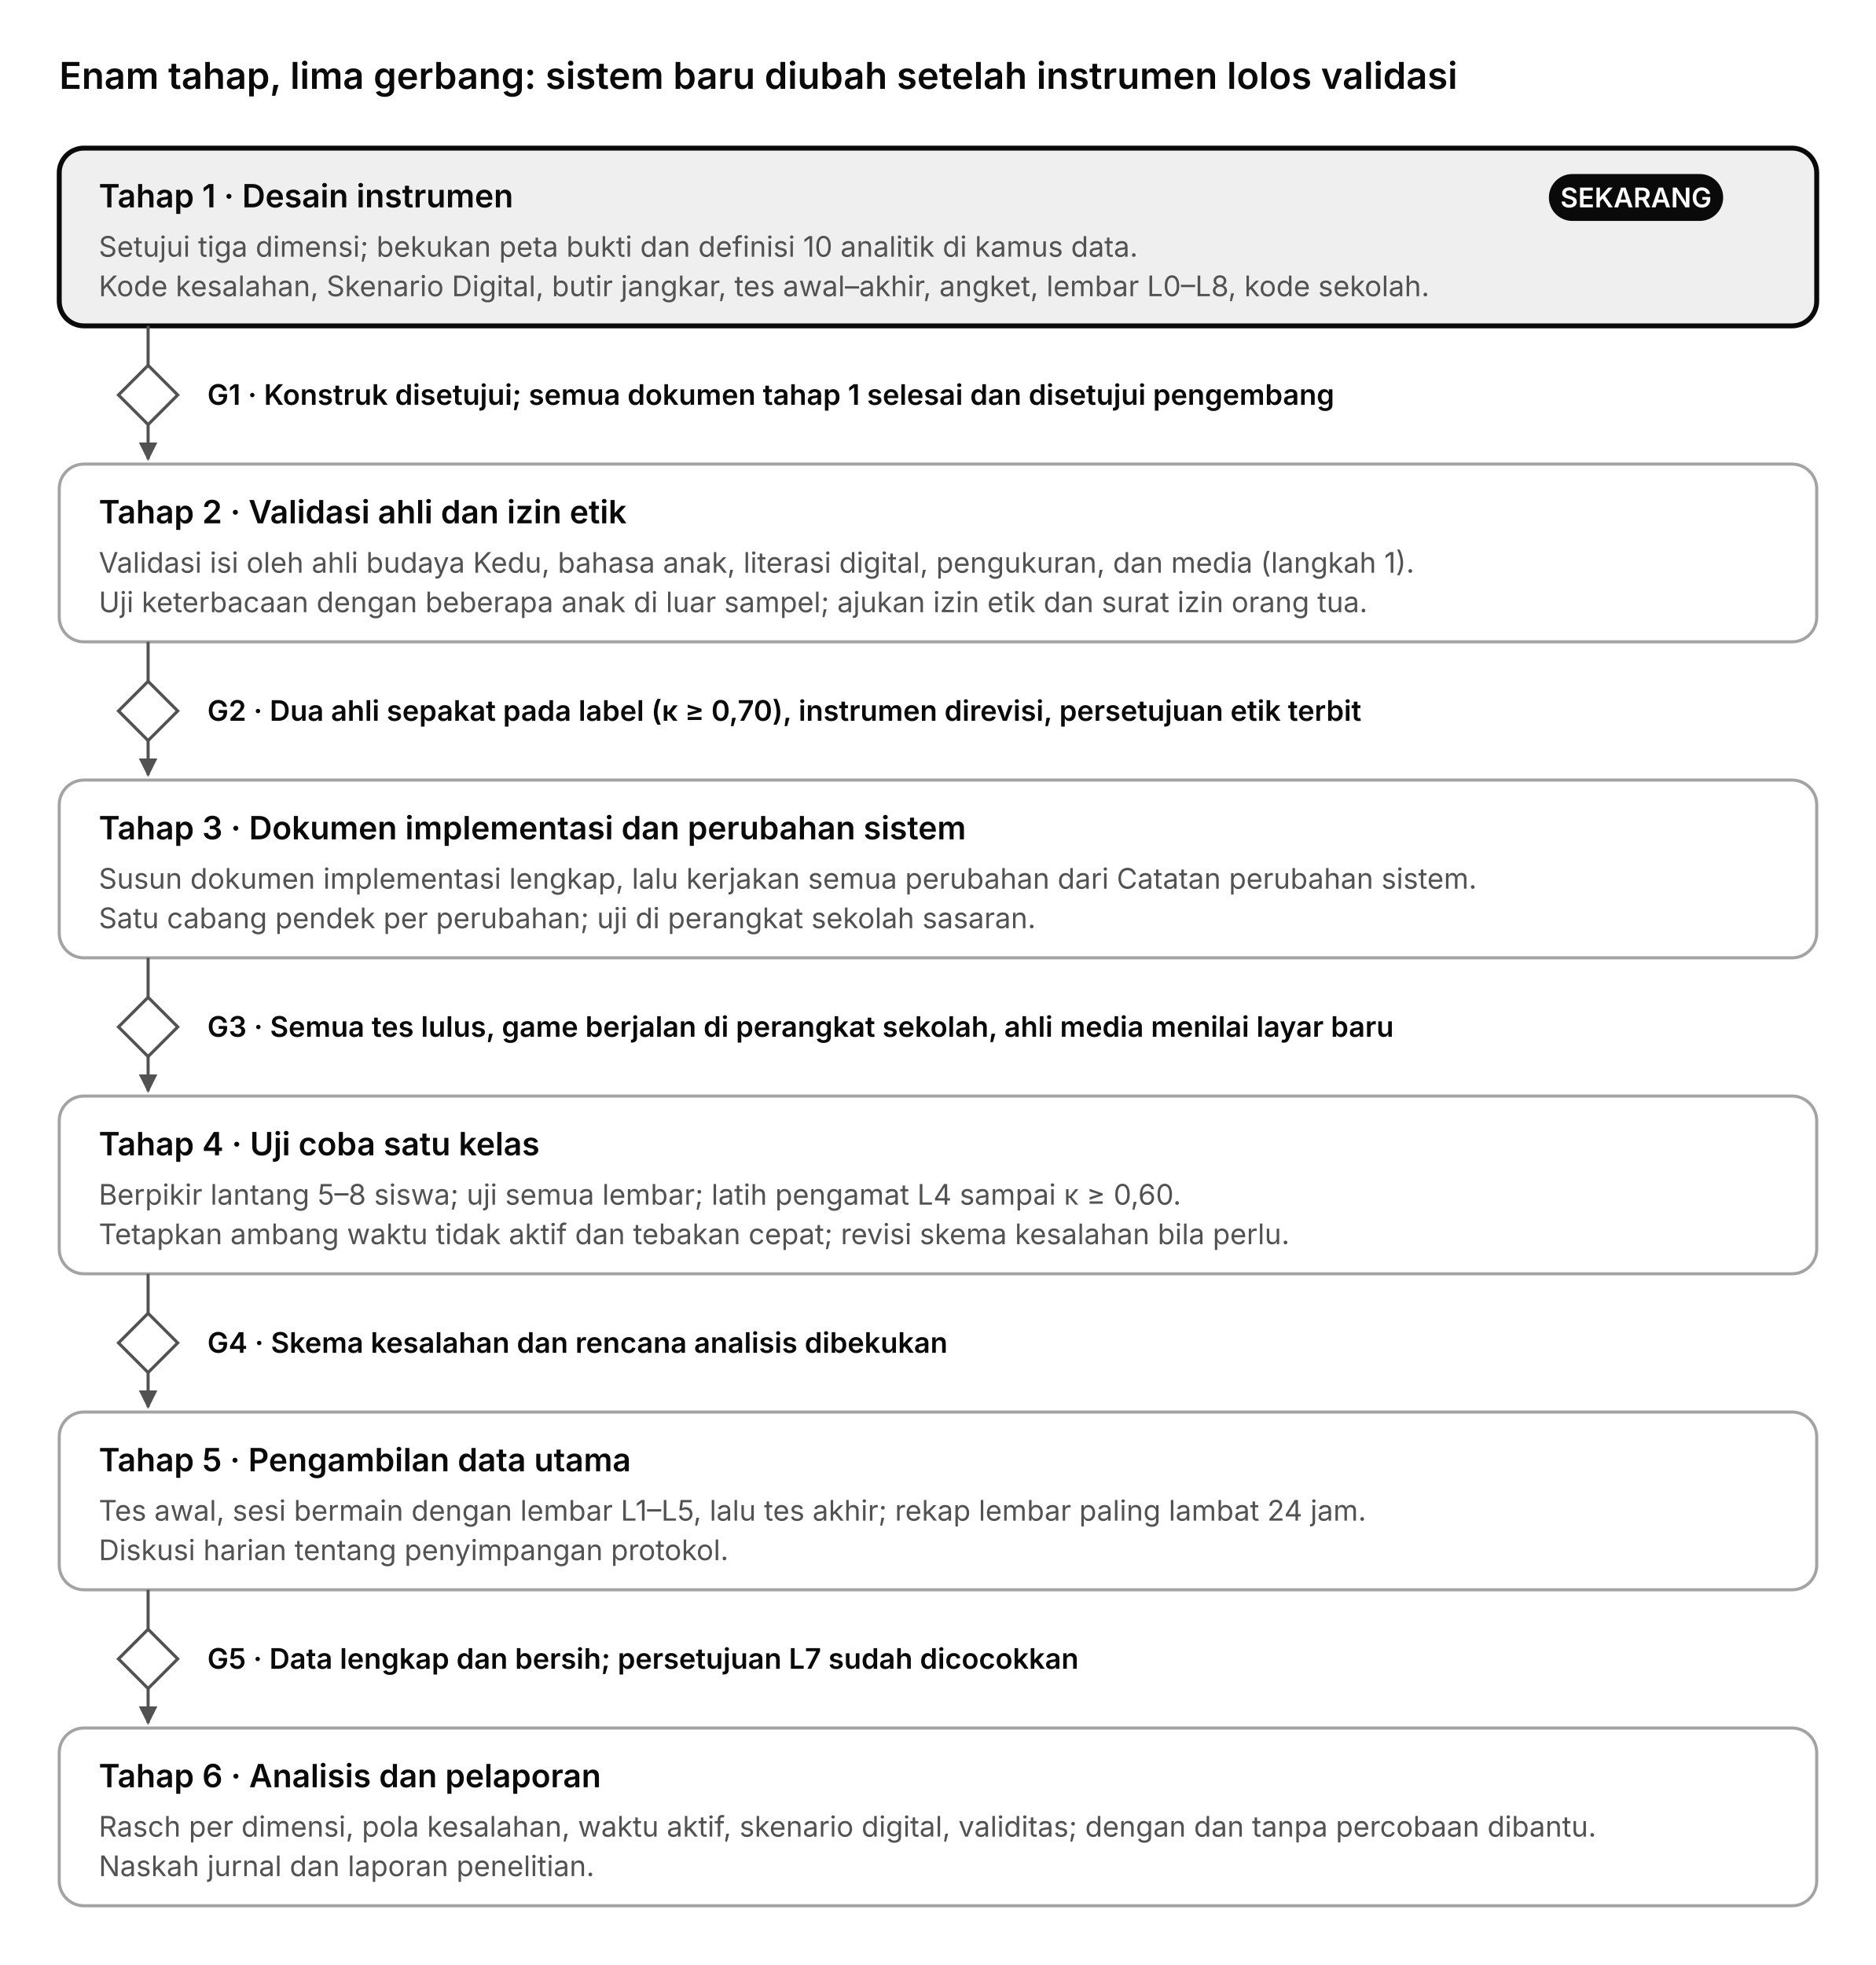
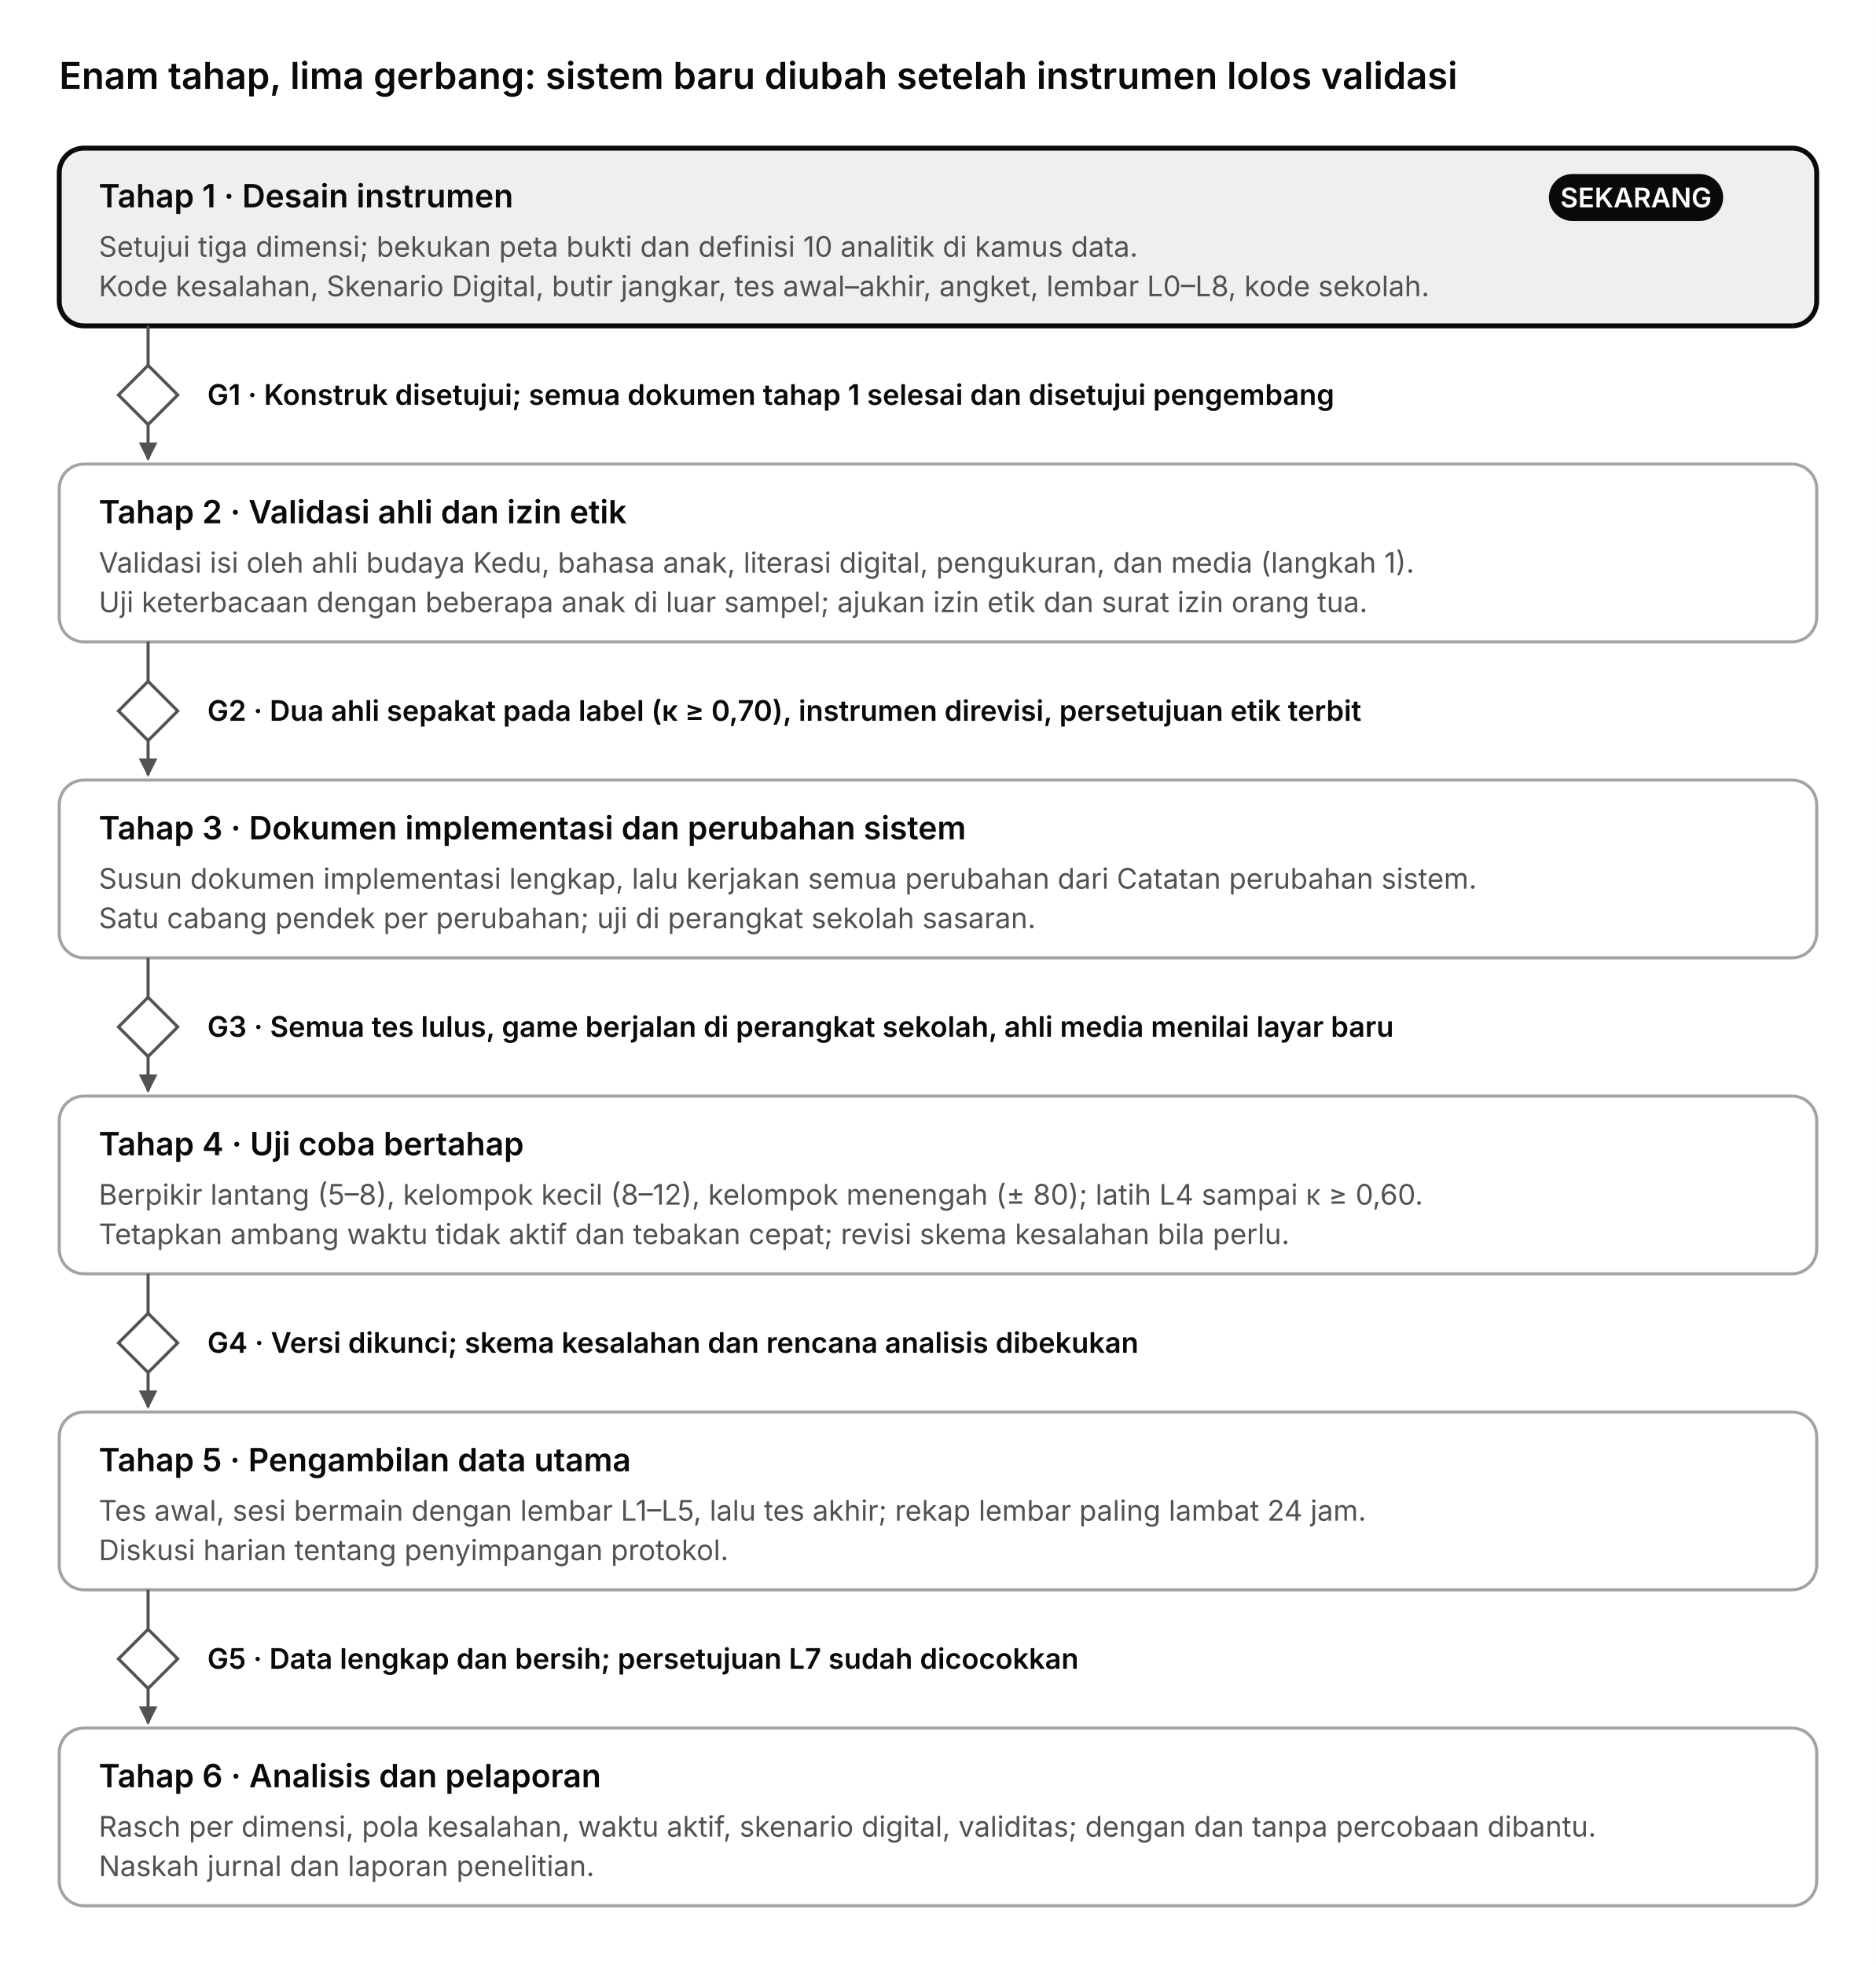
<svg xmlns="http://www.w3.org/2000/svg" viewBox="0 0 760 796" role="img" aria-label="Enam tahap, lima gerbang: sistem baru diubah setelah instrumen lolos validasi" font-family="Inter, 'Segoe UI', Roboto, Helvetica, Arial, sans-serif">
  <rect width="760" height="796" fill="#fff" />
  <defs>
    <marker id="road-arrow" viewBox="0 0 10 10" refX="9" refY="5" markerWidth="6" markerHeight="6" orient="auto-start-reverse">
      <path d="M0 0L10 5L0 10z" fill="#525252" />
    </marker>
  </defs>
  <text x="24" y="36" font-size="15" font-weight="600" fill="#0a0a0a" text-anchor="start">Enam tahap, lima gerbang: sistem baru diubah setelah instrumen lolos validasi</text>
  <rect x="24" y="60" width="712" height="72" rx="10" fill="#efefef" stroke="#0a0a0a" stroke-width="2" />
  <text x="40" y="84" font-size="13" font-weight="600" fill="#0a0a0a" text-anchor="start">Tahap 1 · Desain instrumen</text>
  <rect x="628" y="71" width="69.6" height="18" rx="9" fill="#0a0a0a" stroke="#0a0a0a" stroke-width="1" />
  <text x="662.8" y="84" font-size="11" font-weight="600" fill="#fff" text-anchor="middle">SEKARANG</text>
  <text x="40" y="104" font-size="11.5" font-weight="400" fill="#525252" text-anchor="start">Setujui tiga dimensi; bekukan peta bukti dan definisi 10 analitik di kamus data.</text>
  <text x="40" y="120" font-size="11.5" font-weight="400" fill="#525252" text-anchor="start">Kode kesalahan, Skenario Digital, butir jangkar, tes awal–akhir, angket, lembar L0–L8, kode sekolah.</text>
  <g fill="#fff" stroke="#525252" stroke-width="1.25">
    <path d="M60 132V148" fill="none" />
    <polygon points="60,148 72,160 60,172 48,160" />
    <path d="M60 172V186" fill="none" marker-end="url(#road-arrow)" />
  </g>
  <text x="84" y="164" font-size="11.5" font-weight="600" fill="#0a0a0a" text-anchor="start">G1 · Konstruk disetujui; semua dokumen tahap 1 selesai dan disetujui pengembang</text>
  <rect x="24" y="188" width="712" height="72" rx="10" fill="#fff" stroke="#a3a3a3" stroke-width="1.25" />
  <text x="40" y="212" font-size="13" font-weight="600" fill="#0a0a0a" text-anchor="start">Tahap 2 · Validasi ahli dan izin etik</text>
  <text x="40" y="232" font-size="11.5" font-weight="400" fill="#525252" text-anchor="start">Validasi isi oleh ahli budaya Kedu, bahasa anak, literasi digital, pengukuran, dan media (langkah 1).</text>
  <text x="40" y="248" font-size="11.5" font-weight="400" fill="#525252" text-anchor="start">Uji keterbacaan dengan beberapa anak di luar sampel; ajukan izin etik dan surat izin orang tua.</text>
  <g fill="#fff" stroke="#525252" stroke-width="1.25">
    <path d="M60 260V276" fill="none" />
    <polygon points="60,276 72,288 60,300 48,288" />
    <path d="M60 300V314" fill="none" marker-end="url(#road-arrow)" />
  </g>
  <text x="84" y="292" font-size="11.5" font-weight="600" fill="#0a0a0a" text-anchor="start">G2 · Dua ahli sepakat pada label (κ ≥ 0,70), instrumen direvisi, persetujuan etik terbit</text>
  <rect x="24" y="316" width="712" height="72" rx="10" fill="#fff" stroke="#a3a3a3" stroke-width="1.25" />
  <text x="40" y="340" font-size="13" font-weight="600" fill="#0a0a0a" text-anchor="start">Tahap 3 · Dokumen implementasi dan perubahan sistem</text>
  <text x="40" y="360" font-size="11.5" font-weight="400" fill="#525252" text-anchor="start">Susun dokumen implementasi lengkap, lalu kerjakan semua perubahan dari Catatan perubahan sistem.</text>
  <text x="40" y="376" font-size="11.5" font-weight="400" fill="#525252" text-anchor="start">Satu cabang pendek per perubahan; uji di perangkat sekolah sasaran.</text>
  <g fill="#fff" stroke="#525252" stroke-width="1.25">
    <path d="M60 388V404" fill="none" />
    <polygon points="60,404 72,416 60,428 48,416" />
    <path d="M60 428V442" fill="none" marker-end="url(#road-arrow)" />
  </g>
  <text x="84" y="420" font-size="11.5" font-weight="600" fill="#0a0a0a" text-anchor="start">G3 · Semua tes lulus, game berjalan di perangkat sekolah, ahli media menilai layar baru</text>
  <rect x="24" y="444" width="712" height="72" rx="10" fill="#fff" stroke="#a3a3a3" stroke-width="1.25" />
-   <text x="40" y="468" font-size="13" font-weight="600" fill="#0a0a0a" text-anchor="start">Tahap 4 · Uji coba satu kelas</text>
-   <text x="40" y="488" font-size="11.5" font-weight="400" fill="#525252" text-anchor="start">Berpikir lantang 5–8 siswa; uji semua lembar; latih pengamat L4 sampai κ ≥ 0,60.</text>
+   <text x="40" y="468" font-size="13" font-weight="600" fill="#0a0a0a" text-anchor="start">Tahap 4 · Uji coba bertahap</text>
+   <text x="40" y="488" font-size="11.5" font-weight="400" fill="#525252" text-anchor="start">Berpikir lantang (5–8), kelompok kecil (8–12), kelompok menengah (± 80); latih L4 sampai κ ≥ 0,60.</text>
  <text x="40" y="504" font-size="11.5" font-weight="400" fill="#525252" text-anchor="start">Tetapkan ambang waktu tidak aktif dan tebakan cepat; revisi skema kesalahan bila perlu.</text>
  <g fill="#fff" stroke="#525252" stroke-width="1.25">
    <path d="M60 516V532" fill="none" />
    <polygon points="60,532 72,544 60,556 48,544" />
    <path d="M60 556V570" fill="none" marker-end="url(#road-arrow)" />
  </g>
-   <text x="84" y="548" font-size="11.5" font-weight="600" fill="#0a0a0a" text-anchor="start">G4 · Skema kesalahan dan rencana analisis dibekukan</text>
+   <text x="84" y="548" font-size="11.5" font-weight="600" fill="#0a0a0a" text-anchor="start">G4 · Versi dikunci; skema kesalahan dan rencana analisis dibekukan</text>
  <rect x="24" y="572" width="712" height="72" rx="10" fill="#fff" stroke="#a3a3a3" stroke-width="1.25" />
  <text x="40" y="596" font-size="13" font-weight="600" fill="#0a0a0a" text-anchor="start">Tahap 5 · Pengambilan data utama</text>
  <text x="40" y="616" font-size="11.5" font-weight="400" fill="#525252" text-anchor="start">Tes awal, sesi bermain dengan lembar L1–L5, lalu tes akhir; rekap lembar paling lambat 24 jam.</text>
  <text x="40" y="632" font-size="11.5" font-weight="400" fill="#525252" text-anchor="start">Diskusi harian tentang penyimpangan protokol.</text>
  <g fill="#fff" stroke="#525252" stroke-width="1.25">
    <path d="M60 644V660" fill="none" />
    <polygon points="60,660 72,672 60,684 48,672" />
    <path d="M60 684V698" fill="none" marker-end="url(#road-arrow)" />
  </g>
  <text x="84" y="676" font-size="11.5" font-weight="600" fill="#0a0a0a" text-anchor="start">G5 · Data lengkap dan bersih; persetujuan L7 sudah dicocokkan</text>
  <rect x="24" y="700" width="712" height="72" rx="10" fill="#fff" stroke="#a3a3a3" stroke-width="1.25" />
  <text x="40" y="724" font-size="13" font-weight="600" fill="#0a0a0a" text-anchor="start">Tahap 6 · Analisis dan pelaporan</text>
  <text x="40" y="744" font-size="11.5" font-weight="400" fill="#525252" text-anchor="start">Rasch per dimensi, pola kesalahan, waktu aktif, skenario digital, validitas; dengan dan tanpa percobaan dibantu.</text>
  <text x="40" y="760" font-size="11.5" font-weight="400" fill="#525252" text-anchor="start">Naskah jurnal dan laporan penelitian.</text>
</svg>
